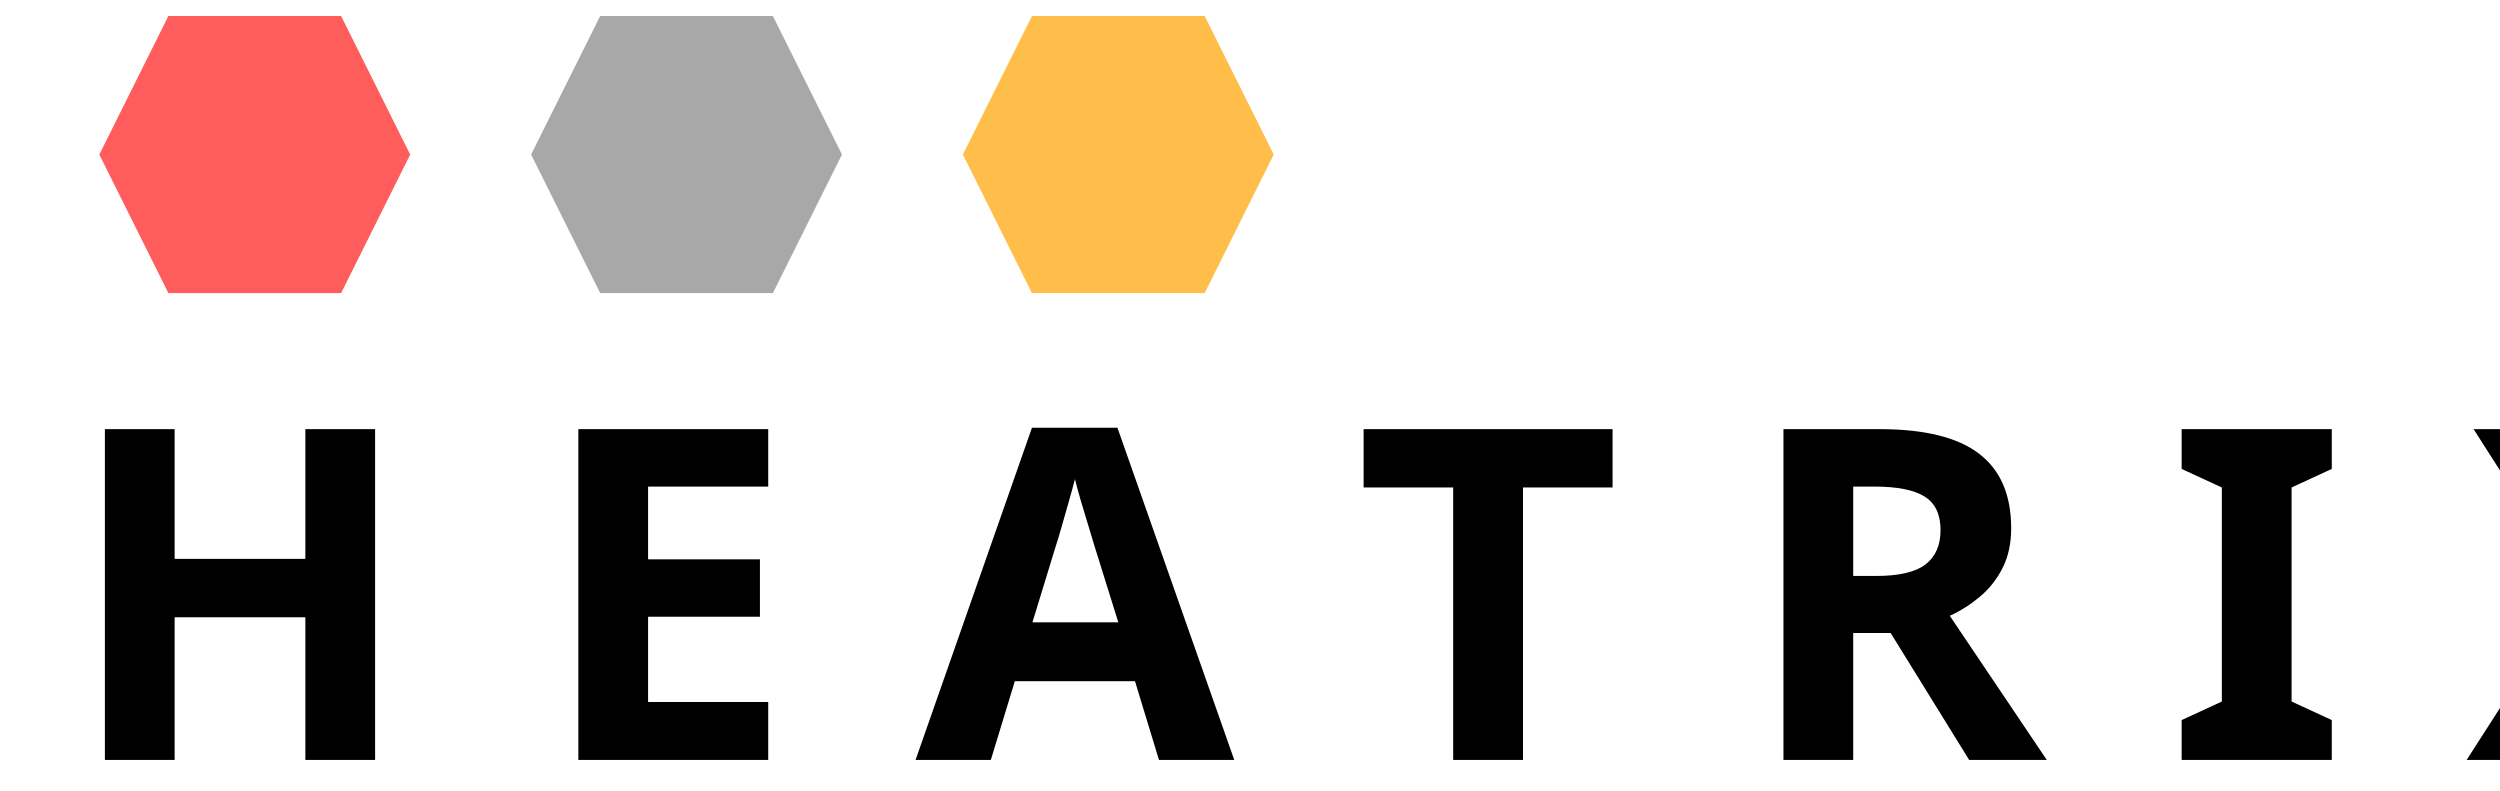
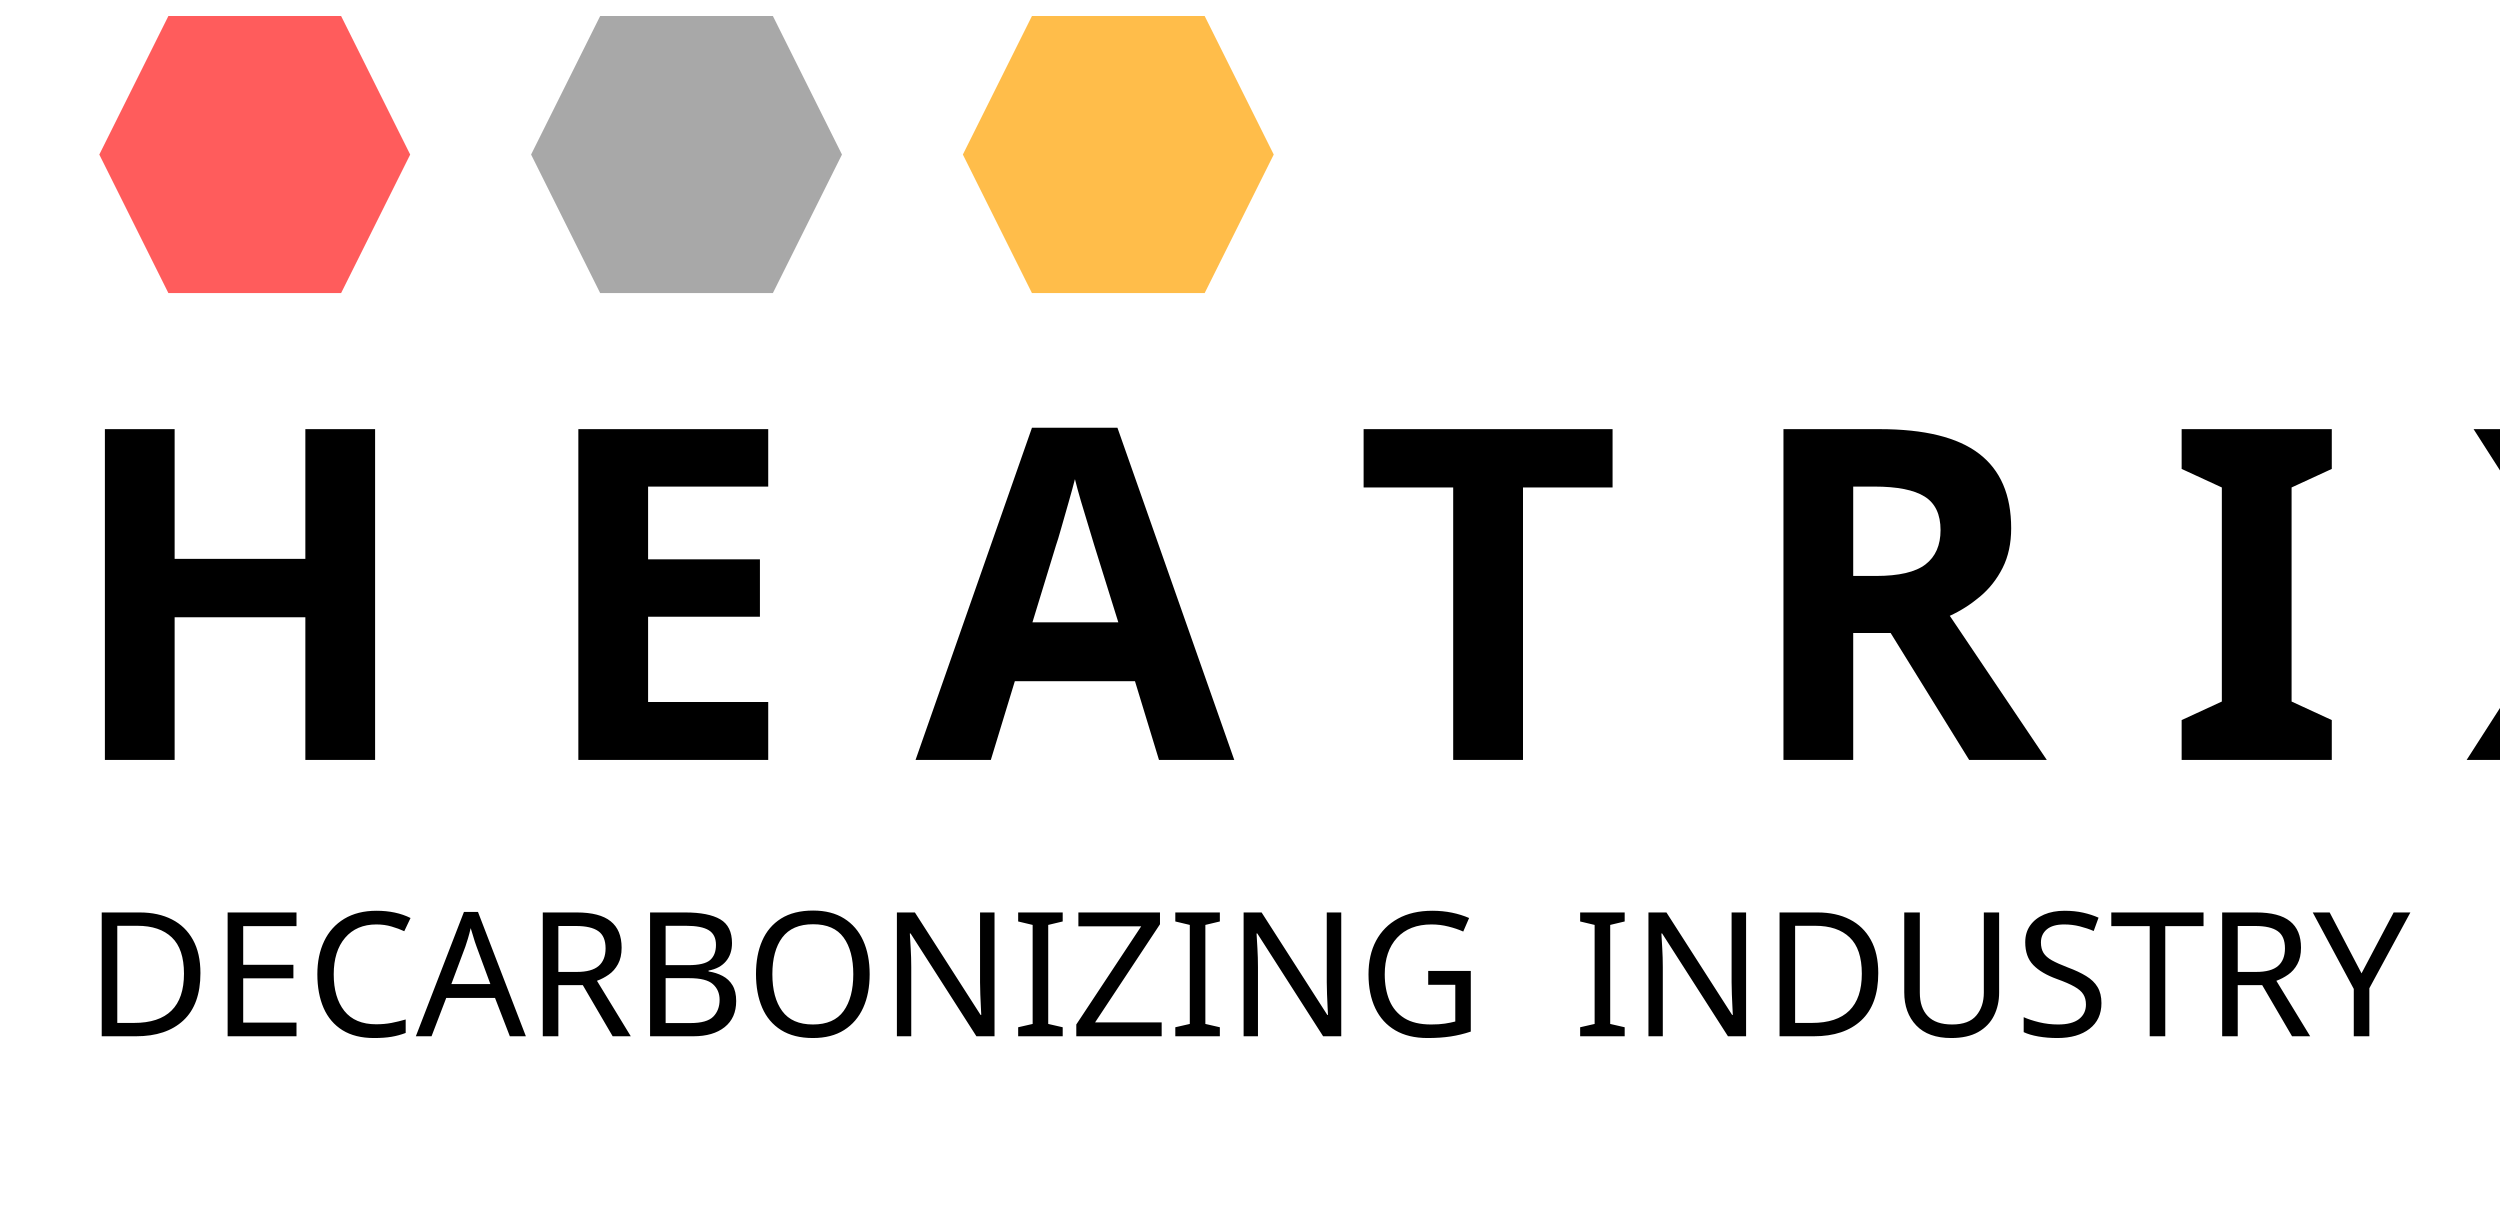
- <svg xmlns="http://www.w3.org/2000/svg" width="579" height="183" xml:space="preserve" overflow="hidden">
-   <defs>
-     <clipPath id="clip0">
-       <rect x="350" y="239" width="579" height="183" />
-     </clipPath>
-   </defs>
-   <g clip-path="url(#clip0)" transform="translate(-350 -239)">
+ <svg xmlns="http://www.w3.org/2000/svg" width="579" height="280" viewBox="0 0 579 280" xml:space="preserve">
+   <g transform="translate(-350 -239)">
    <path d="M2 32 18 0 58 0 74 32 58 64 18 64Z" fill="#FF5C5C" fill-rule="evenodd" transform="matrix(1 0 0 1.00268 371 242.707)" />
    <path d="M102 32 118 0 158 0 174 32 158 64 118 64Z" fill="#A8A8A8" fill-rule="evenodd" transform="matrix(1 0 0 1.00268 371 242.707)" />
    <path d="M202 32 218 0 258 0 274 32 258 64 218 64Z" fill="#FFBD4A" fill-rule="evenodd" transform="matrix(1 0 0 1.00268 371 242.707)" />
    <text font-family="Corbel,Corbel_MSFontService,sans-serif" font-weight="700" font-size="107" transform="matrix(0.999787 0 0 1.00289 364.67 415)">H E A T R I X</text>
    <text font-family="Corbel,Corbel_MSFontService,sans-serif" font-weight="400" font-size="40" transform="matrix(0.998728 0 0 1.00395 369.688 479)">DECARBONIZING  INDUSTRY</text>
  </g>
</svg>
